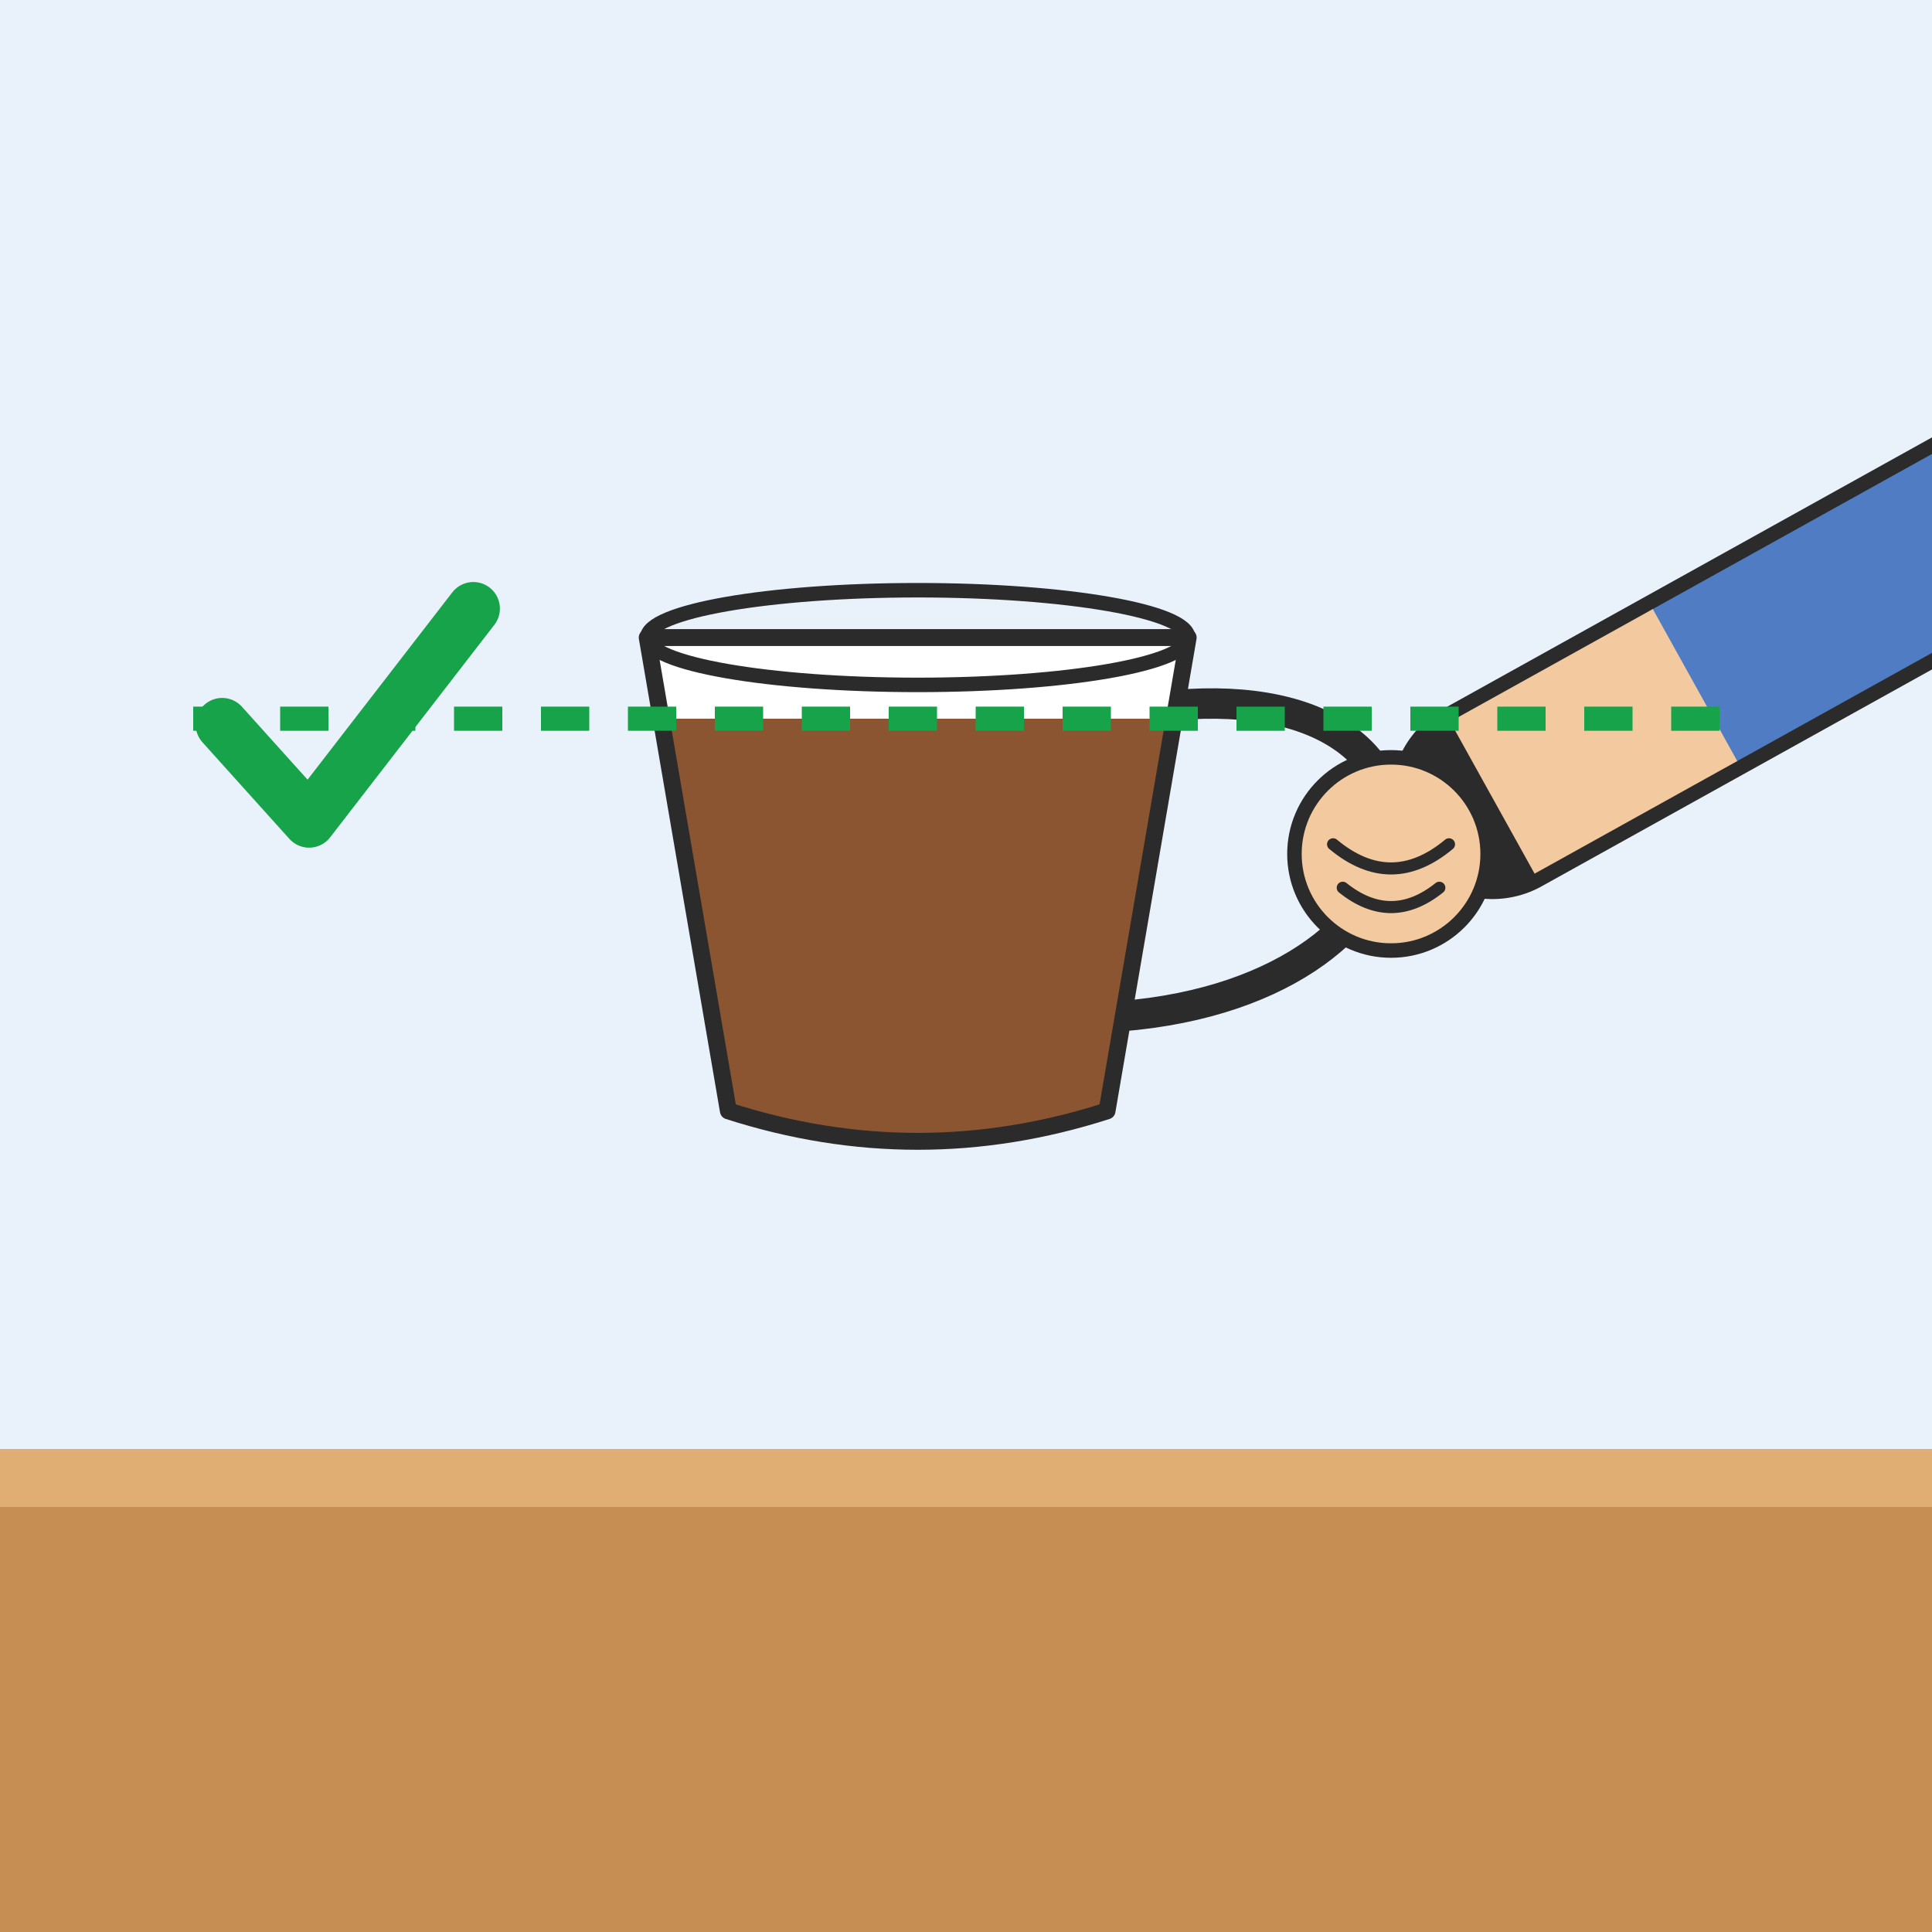
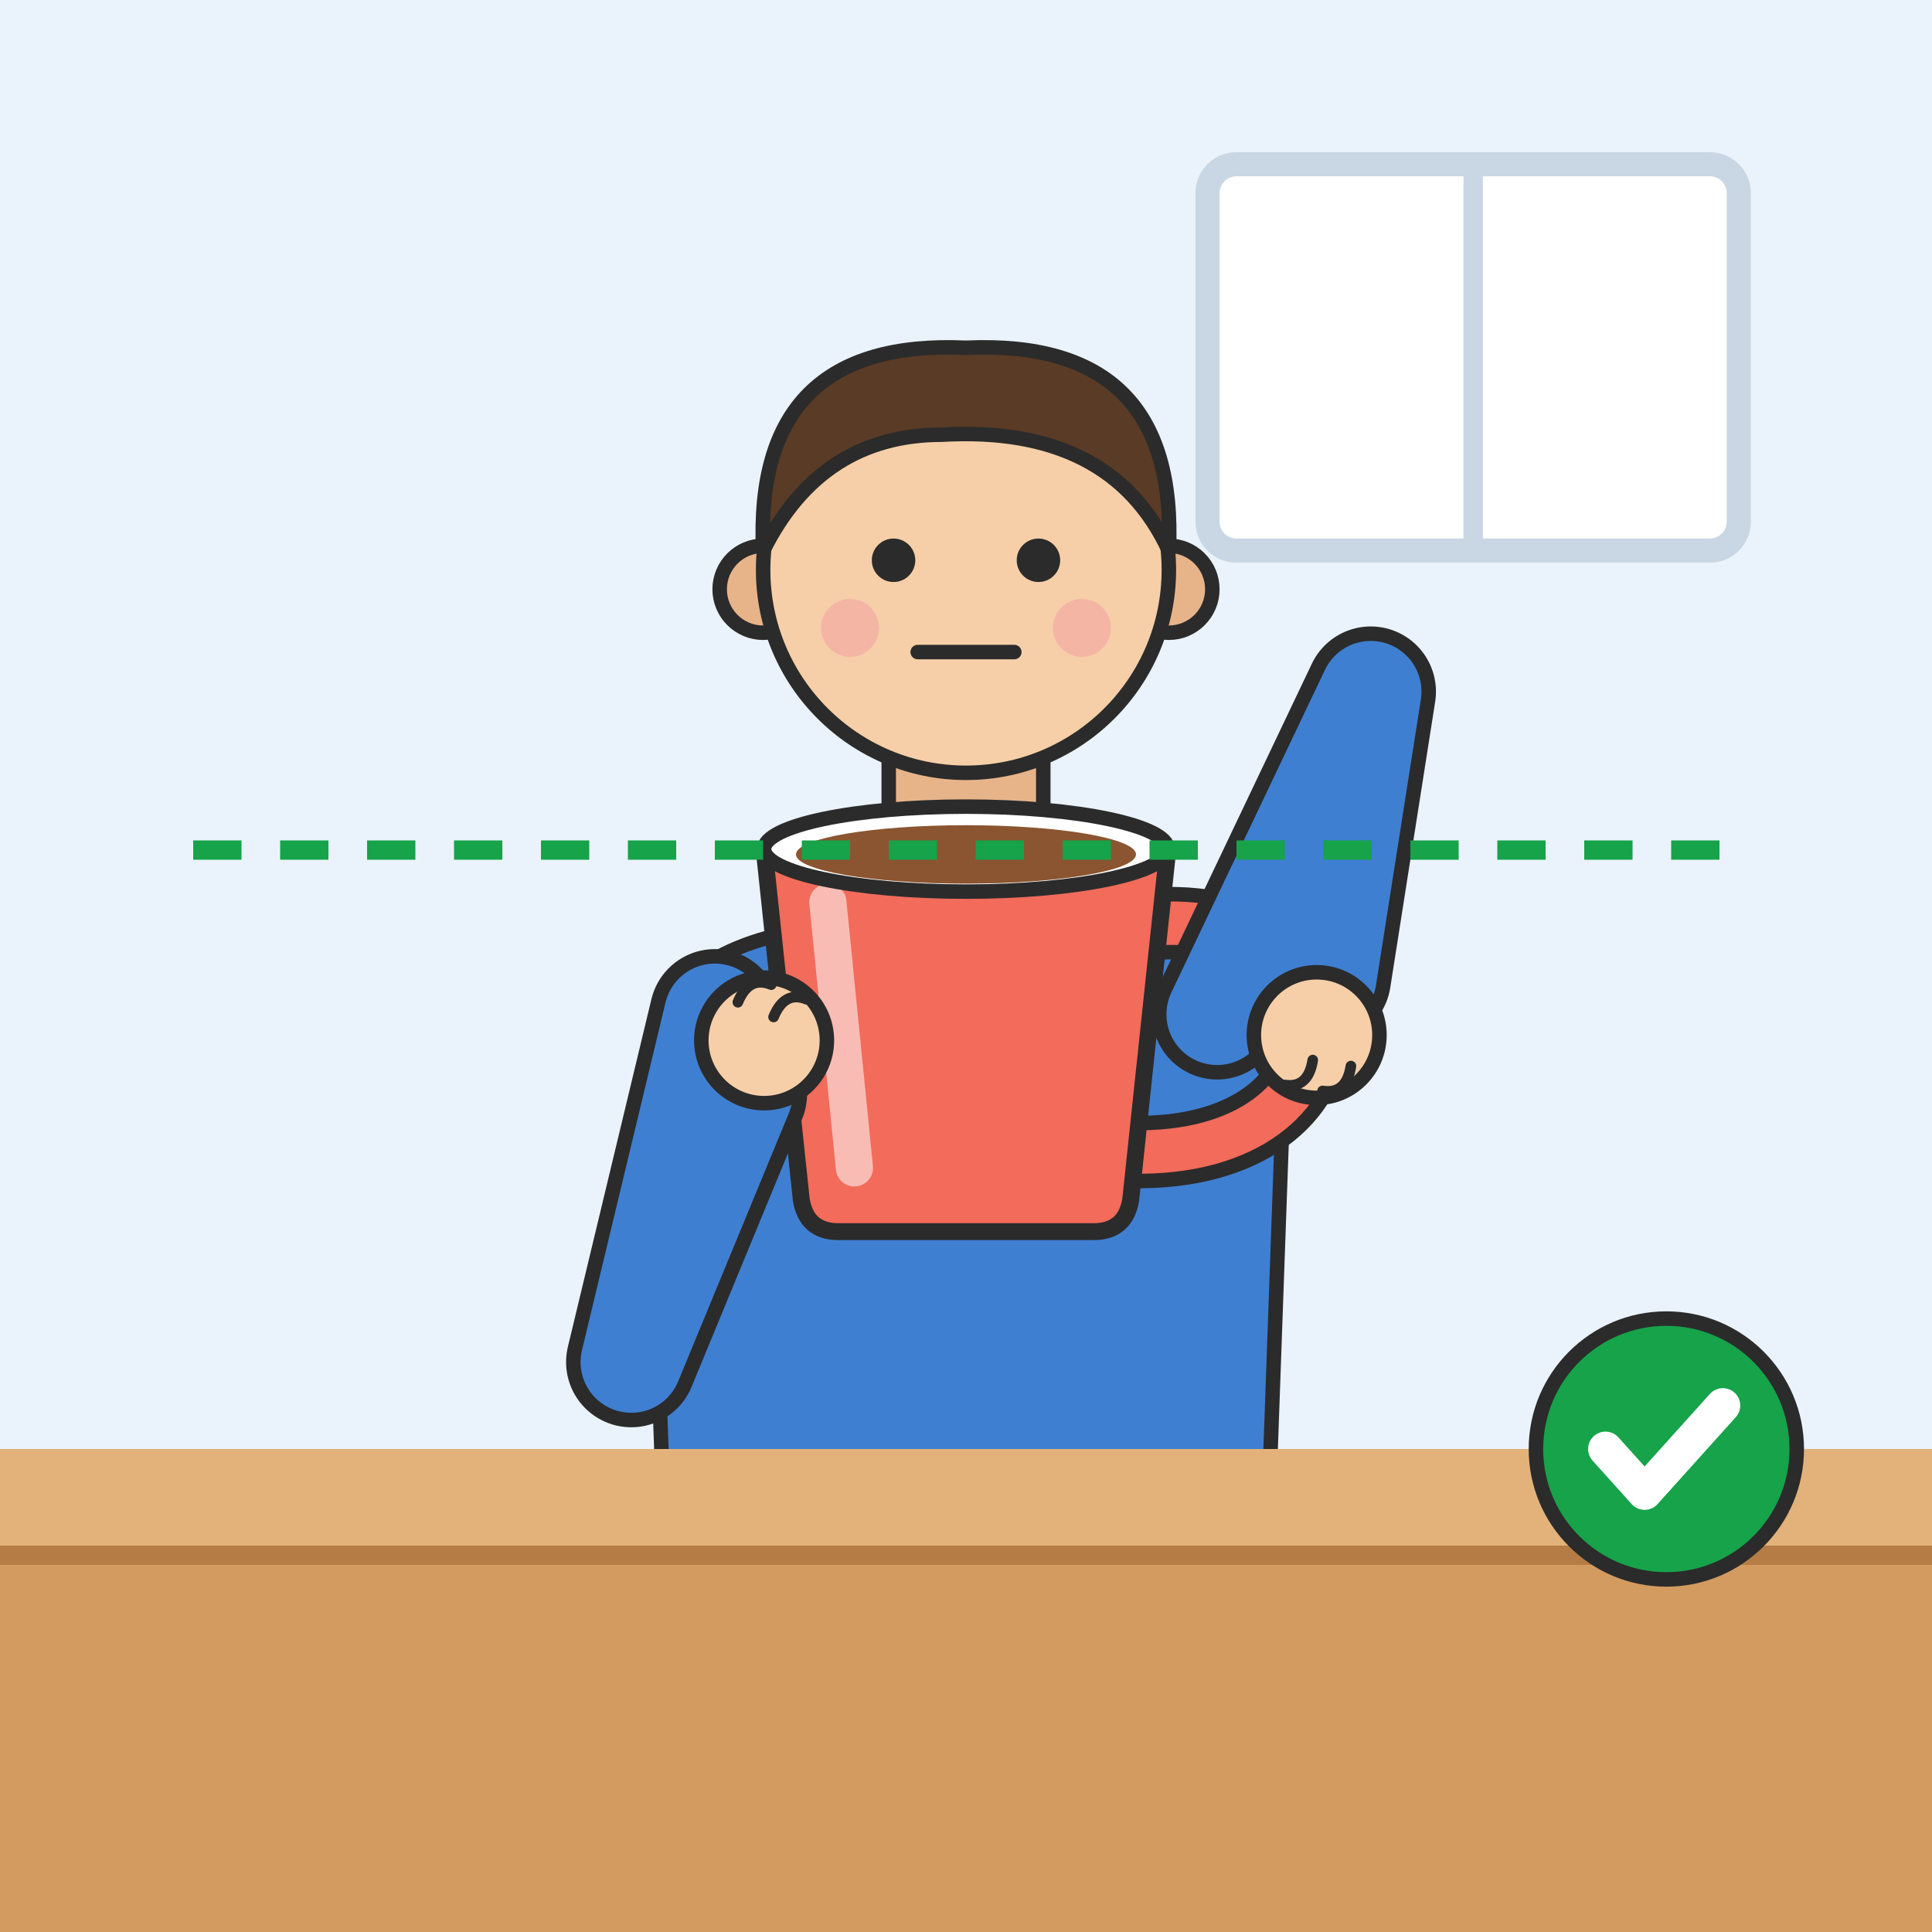
<svg xmlns="http://www.w3.org/2000/svg" viewBox="0 0 400 400" width="400" height="400">
-   <rect width="400" height="400" fill="#e9f2fb" />
-   <rect x="0" y="300" width="400" height="100" fill="#c68e52" />
-   <rect x="0" y="300" width="400" height="12" fill="#e0ad73" />
-   <clipPath id="c21">
-     <path d="M-40,-70 L40,-70 L28,0 Q0,9 -28,0 Z" transform="translate(190,230) rotate(0) scale(1.4,1.4)" />
+   <rect width="400" height="400" fill="#eaf3fb" />
+   <rect x="250" y="34" width="110" height="80" rx="6" fill="#fff" stroke="#c9d6e3" stroke-width="5" />
+   <line x1="305" y1="34" x2="305" y2="114" stroke="#c9d6e3" stroke-width="4" />
+   <path d="M184,154 L184,178 L216,178 L216,154 Z" fill="#e7b48a" stroke="#2b2b2b" stroke-width="3" />
+   <path d="M138,330 L134,218 Q138,196 170,192 L230,192 Q262,196 266,218 L262,330 Z" fill="#3f7fd1" stroke="#2b2b2b" stroke-width="3" stroke-linejoin="round" />
+   <path d="M180,192 Q200,210 220,192" fill="none" stroke="#2b2b2b" stroke-width="3" />
+   <circle cx="158" cy="122" r="9" fill="#e7b48a" stroke="#2b2b2b" stroke-width="3" />
+   <circle cx="242" cy="122" r="9" fill="#e7b48a" stroke="#2b2b2b" stroke-width="3" />
+   <circle cx="200" cy="118" r="42" fill="#f6cfa8" stroke="#2b2b2b" stroke-width="3" />
+   <path d="M158,114 Q156,70 200,72 Q244,70 242,114 Q230,88 195,90 Q170,90 158,114 Z" fill="#5a3b25" stroke="#2b2b2b" stroke-width="3" stroke-linejoin="round" />
+   <circle cx="185" cy="116" r="4.5" fill="#2b2b2b" />
+   <circle cx="215" cy="116" r="4.5" fill="#2b2b2b" />
+   <circle cx="176" cy="130" r="6" fill="#f4a3a3" opacity=".6" />
+   <circle cx="224" cy="130" r="6" fill="#f4a3a3" opacity=".6" />
+   <path d="M190,135 L210,135" stroke="#2b2b2b" stroke-width="3" stroke-linecap="round" />
+   <rect x="0" y="300" width="400" height="22" fill="#e3b27a" />
+   <rect x="0" y="322" width="400" height="78" fill="#d39b5f" />
+   <line x1="0" y1="322" x2="400" y2="322" stroke="#b57d45" stroke-width="4" />
+   <clipPath id="u1">
+     <path d="M-38,-72 L38,-72 L31,-6 Q30,0 24,0 L-24,0 Q-30,0 -31,-6 Z" transform="translate(200.0,255.0) rotate(0) scale(1.1,1.1)" />
  </clipPath>
-   <g transform="translate(190,230) rotate(0) scale(1.4,1.4)">
-     <path d="M38,-60 C84,-64 80,-18 30,-14" fill="none" stroke="#2b2b2b" stroke-width="4.5" stroke-linecap="round" />
-     <path d="M-40,-70 L40,-70 L28,0 Q0,9 -28,0 Z" fill="#fff" />
+   <g transform="translate(200.0,255.0) rotate(0) scale(1.1,1.1)">
+     <path d="M36,-58 C76,-60 76,-14 31,-15" fill="none" stroke="#2b2b2b" stroke-width="13.64" stroke-linecap="round" />
+     <path d="M36,-58 C76,-60 76,-14 31,-15" fill="none" stroke="#f26b5b" stroke-width="8.18" stroke-linecap="round" />
+     <path d="M-38,-72 L38,-72 L31,-6 Q30,0 24,0 L-24,0 Q-30,0 -31,-6 Z" fill="#f26b5b" />
+     <path d="M-26,-62 L-21,-12" stroke="#fff" stroke-opacity=".55" stroke-width="7" stroke-linecap="round" />
  </g>
-   <rect x="64" y="148.8" width="252" height="280.0" fill="#8a5530" clip-path="url(#c21)" />
-   <g transform="translate(190,230) rotate(0) scale(1.4,1.4)">
-     <path d="M-40,-70 L40,-70 L28,0 Q0,9 -28,0 Z" fill="none" stroke="#2b2b2b" stroke-width="2.5" stroke-linejoin="round" />
-     <ellipse cx="0" cy="-70" rx="40" ry="7" fill="none" stroke="#2b2b2b" stroke-width="2.143" />
+   <g transform="translate(200.0,255.0) rotate(0) scale(1.1,1.1)">
+     <path d="M-38,-72 L38,-72 L31,-6 Q30,0 24,0 L-24,0 Q-30,0 -31,-6 Z" fill="none" stroke="#2b2b2b" stroke-width="3.18" stroke-linejoin="round" />
+     <ellipse cx="0" cy="-72" rx="38" ry="8" fill="#fff" stroke="#2b2b2b" stroke-width="2.73" />
+     <ellipse cx="0" cy="-71" rx="32" ry="5.5" fill="#8a5530" />
  </g>
-   <line x1="308.98" y1="165.145" x2="725.079" y2="-66.021" stroke="#2b2b2b" stroke-width="42.0" stroke-linecap="round" />
-   <line x1="350.939" y1="141.834" x2="725.079" y2="-66.021" stroke="#4f7cc2" stroke-width="36.0" stroke-linecap="round" />
-   <line x1="308.98" y1="165.145" x2="350.939" y2="141.834" stroke="#f3c9a0" stroke-width="36.0" stroke-linecap="butt" />
-   <circle cx="288.0" cy="176.8" r="20.0" fill="#f3c9a0" stroke="#2b2b2b" stroke-width="3" />
-   <path d="M276.0,174.8 q12.0,10.0 24.0,0 M278.0,183.8 q10.0,8.0 20.0,0" fill="none" stroke="#2b2b2b" stroke-width="2.5" stroke-linecap="round" />
-   <line x1="40" y1="148.8" x2="360" y2="148.8" stroke="#16a34a" stroke-width="5" stroke-dasharray="10 8" />
-   <path d="M46.0,150 l18.0,20.0 l34.0,-44.0" fill="none" stroke="#16a34a" stroke-width="11.0" stroke-linecap="round" stroke-linejoin="round" />
+   <path d="M148.0,210.0 L130.7,282.0 L153.6,226.5" fill="none" stroke="#2b2b2b" stroke-width="27" stroke-linecap="round" stroke-linejoin="round" />
+   <path d="M148.0,210.0 L130.7,282.0 L153.6,226.5" fill="none" stroke="#3f7fd1" stroke-width="21" stroke-linecap="round" stroke-linejoin="round" />
+   <circle cx="158.2" cy="215.4" r="13.0" fill="#f6cfa8" stroke="#2b2b2b" stroke-width="3" />
+   <g transform="translate(159.4,212.4) rotate(-67.58577)">
+     <path d="M2,-8 q6,0 6,5 M2,0 q6,0 6,5" fill="none" stroke="#2b2b2b" stroke-width="2.2" stroke-linecap="round" />
+   </g>
+   <path d="M252.0,210.0 L283.8,143.2 L274.5,202.4" fill="none" stroke="#2b2b2b" stroke-width="27" stroke-linecap="round" stroke-linejoin="round" />
+   <path d="M252.0,210.0 L283.8,143.2 L274.5,202.4" fill="none" stroke="#3f7fd1" stroke-width="21" stroke-linecap="round" stroke-linejoin="round" />
+   <circle cx="272.6" cy="214.3" r="13.0" fill="#f6cfa8" stroke="#2b2b2b" stroke-width="3" />
+   <g transform="translate(272.1,217.5) rotate(98.93714)">
+     <path d="M2,-8 q6,0 6,5 M2,0 q6,0 6,5" fill="none" stroke="#2b2b2b" stroke-width="2.2" stroke-linecap="round" />
+   </g>
+   <line x1="40" y1="176" x2="360" y2="176" stroke="#16a34a" stroke-width="4" stroke-dasharray="10 8" />
+   <circle cx="345" cy="300" r="27.0" fill="#16a34a" stroke="#2b2b2b" stroke-width="3" />
+   <path d="M332.4,300 l8.1,9.0 l16.2,-18.0" fill="none" stroke="#fff" stroke-width="7.2" stroke-linecap="round" stroke-linejoin="round" />
</svg>
